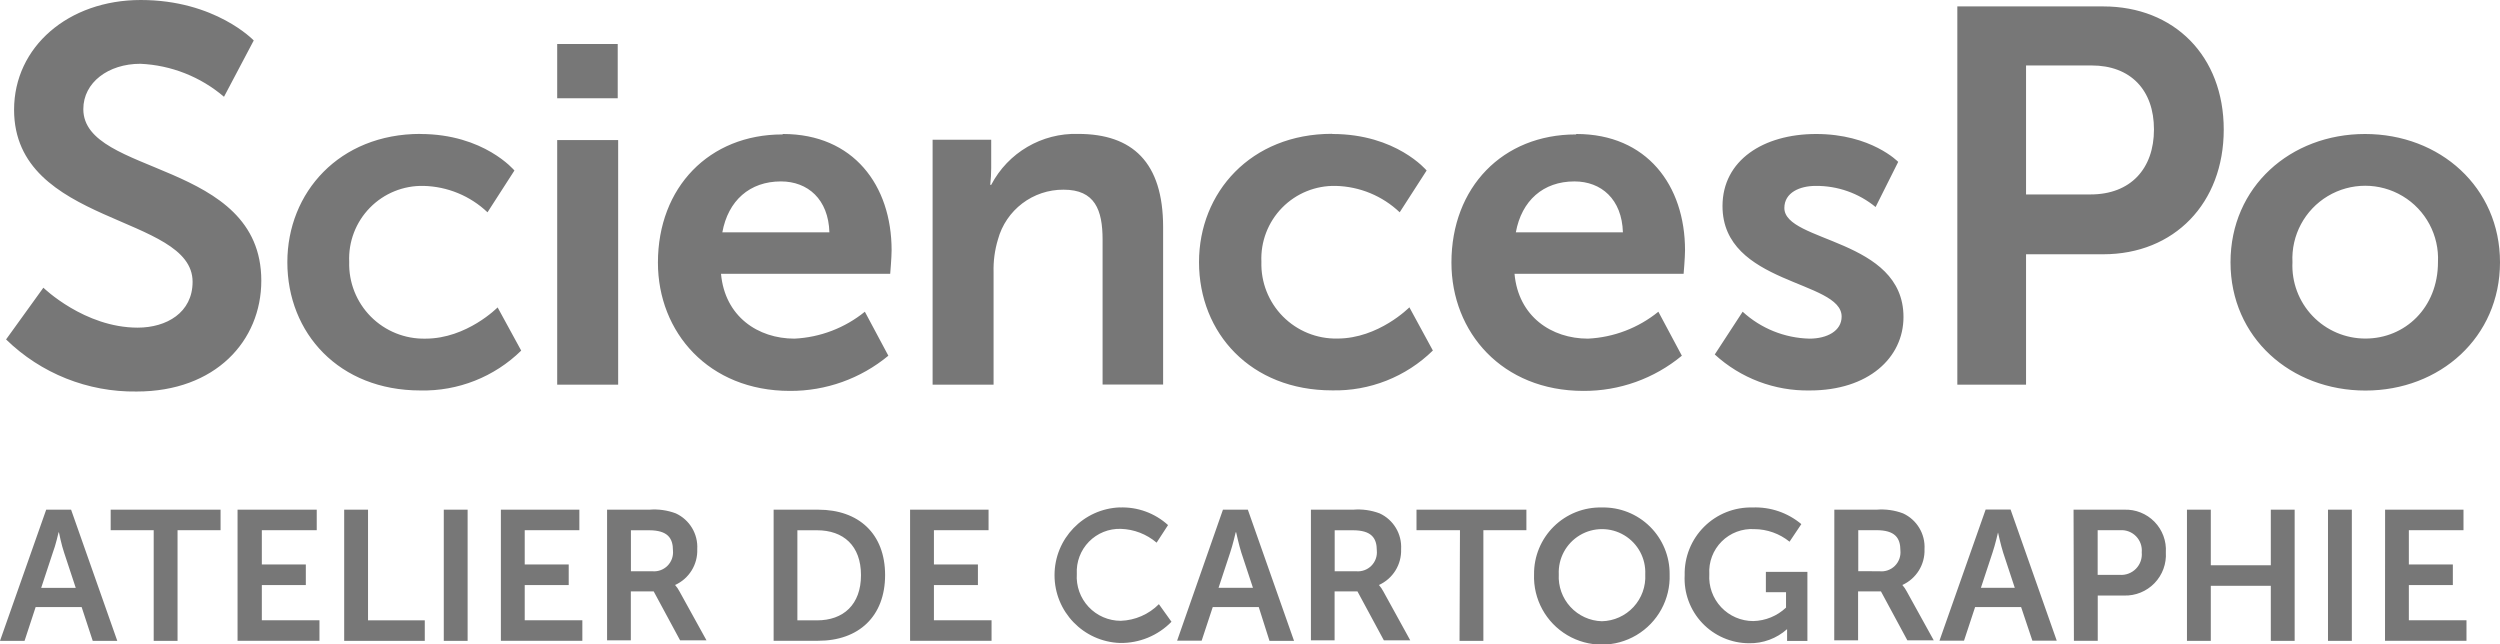
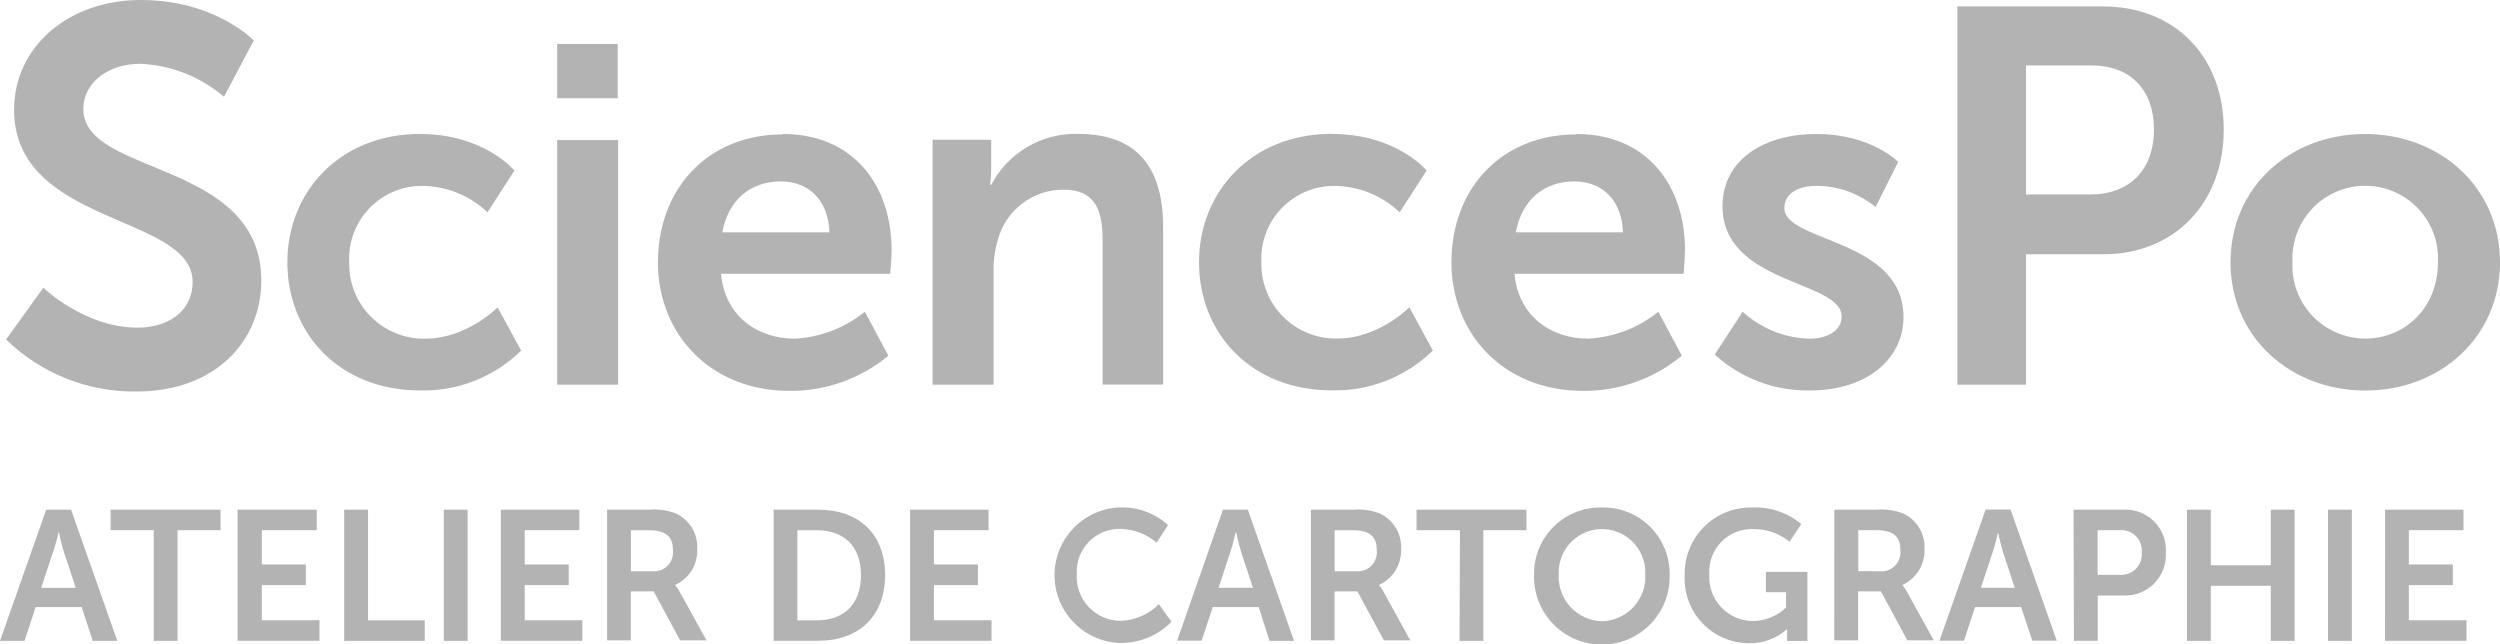
<svg xmlns="http://www.w3.org/2000/svg" viewBox="0 0 284.15 73.09">
  <defs>
-     <style>.cls-1{fill:#777;}</style>
+     <style>.cls-1{fill:#b3b3b3;}</style>
  </defs>
  <path class="cls-1" d="M4.93 32.7s4.66 4.54 10.72 4.54c3.27 0 6.24-1.7 6.24-5.21 0-7.69-20.29-6.36-20.29-19.56C1.6 5.33 7.77 0 16 0c8.48 0 12.84 4.6 12.84 4.6L25.46 11a15.7 15.7 0 0 0-9.51-3.75c-3.63 0-6.48 2.12-6.48 5.15 0 7.63 20.23 5.75 20.23 19.5 0 6.84-5.21 12.6-14.17 12.6A20.82 20.82 0 0 1 .69 38.58zM47.77 15.23c7.26 0 10.7 4.15 10.7 4.15l-3.06 4.75a10.92 10.92 0 0 0-7.26-3 8.27 8.27 0 0 0-8.46 8.63 8.48 8.48 0 0 0 8.68 8.73c4.69 0 8.19-3.55 8.19-3.55l2.68 4.91a15.86 15.86 0 0 1-11.46 4.53c-9.23 0-15.12-6.5-15.12-14.58 0-7.92 5.9-14.58 15.12-14.58M63.33 5h6.88v6.17h-6.88zm0 10.92h6.93v27.8h-6.93zM89 15.23c8 0 12.34 5.84 12.34 13.21 0 .82-.16 2.68-.16 2.68H81.95c.44 4.86 4.2 7.37 8.35 7.37a13.76 13.76 0 0 0 8-3.06l2.67 5a17.39 17.39 0 0 1-11.19 4c-9.23 0-15-6.66-15-14.58 0-8.57 5.84-14.57 14.14-14.57m5.35 11.13c-.11-3.77-2.46-5.79-5.51-5.79-3.55 0-6 2.18-6.66 5.79zM106 15.88h6.66v3.22a17.13 17.13 0 0 1-.11 1.91h.11a10.8 10.8 0 0 1 9.88-5.79c6.17 0 9.66 3.22 9.66 10.59v17.9h-6.88V27.24c0-3.38-.87-5.68-4.42-5.68a7.68 7.68 0 0 0-7.48 5.68 11.75 11.75 0 0 0-.49 3.71v12.77H106zM151.45 15.23c7.26 0 10.7 4.15 10.7 4.15l-3.06 4.75a10.92 10.92 0 0 0-7.26-3 8.27 8.27 0 0 0-8.46 8.63 8.47 8.47 0 0 0 8.63 8.72c4.7 0 8.19-3.55 8.19-3.55l2.67 4.91a15.86 15.86 0 0 1-11.46 4.53c-9.23 0-15.12-6.5-15.12-14.58 0-7.92 5.89-14.58 15.12-14.58M179.18 15.23c8 0 12.34 5.84 12.34 13.21 0 .82-.16 2.68-.16 2.68h-19.22c.44 4.86 4.2 7.37 8.35 7.37a13.75 13.75 0 0 0 8-3.06l2.67 5a17.39 17.39 0 0 1-11.19 4c-9.23 0-15-6.66-15-14.58 0-8.57 5.84-14.57 14.14-14.57m5.35 11.13c-.11-3.77-2.46-5.79-5.51-5.79-3.55 0-6 2.18-6.66 5.79zM198.07 35.43a11.64 11.64 0 0 0 7.59 3.06c2 0 3.66-.87 3.66-2.51 0-4.15-13.54-3.6-13.54-12.56 0-5.19 4.64-8.19 10.64-8.19 6.28 0 9.33 3.17 9.33 3.17l-2.57 5.13a10.57 10.57 0 0 0-6.82-2.4c-1.8 0-3.55.76-3.55 2.51 0 3.93 13.54 3.44 13.54 12.39 0 4.64-4 8.35-10.64 8.35a15.57 15.57 0 0 1-10.81-4.09zM222.47.73h16.59c8.05 0 13.69 5.63 13.69 14s-5.63 14.17-13.69 14.17h-8.78v14.82h-7.81zm15.14 21.37c4.54 0 7.21-2.91 7.21-7.39s-2.66-7.27-7.09-7.27h-7.45V22.1zM268.81 15.23c8.52 0 15.34 6.06 15.34 14.58s-6.82 14.58-15.29 14.58-15.34-6-15.34-14.58 6.82-14.58 15.29-14.58m.05 23.25c4.48 0 8.24-3.49 8.24-8.68a8.28 8.28 0 1 0-16.54 0 8.29 8.29 0 0 0 8.3 8.68M9.28 69H4.05l-1.26 3.84H0l5.25-14.91h2.83l5.25 14.91h-2.79zm-2.62-8.5S6.32 62 6 62.82l-1.32 4h3.93l-1.32-4C7 62 6.7 60.51 6.7 60.51zM17.47 60.26h-4.89v-2.33h12.49v2.33h-4.89v12.58h-2.71zM27 57.93h9v2.33h-6.24v3.9h5v2.34h-5v4h6.55v2.33H27zM39.12 57.93h2.71v12.58h6.45v2.33h-9.16zM50.44 57.93h2.71v14.91h-2.71zM56.93 57.93h8.92v2.33h-6.21v3.9h5v2.34h-5v4h6.55v2.33h-9.26zM69 57.93h4.81a6.93 6.93 0 0 1 3 .42 4.21 4.21 0 0 1 2.44 4.07 4.29 4.29 0 0 1-2.52 4.07 3.65 3.65 0 0 1 .5.73l3.07 5.56h-3l-3-5.56h-2.6v5.56H69zm5.14 7a2.16 2.16 0 0 0 2.35-2.35c0-1.43-.61-2.31-2.73-2.31h-2.05v4.66zM87.93 57.93H93c4.6 0 7.6 2.73 7.6 7.43s-3 7.47-7.6 7.47h-5.07zm4.93 12.58c3 0 5-1.79 5-5.14s-2-5.1-5-5.1h-2.23v10.24zM103.44 57.93h8.92v2.33h-6.21v3.9h5v2.34h-5v4h6.55v2.33h-9.26zM127.26 57.68a7.71 7.71 0 0 1 5.5 2l-1.3 2a6.57 6.57 0 0 0-4.07-1.57 4.86 4.86 0 0 0-5 5.12 5 5 0 0 0 5 5.33 6.42 6.42 0 0 0 4.33-1.89l1.43 2a8 8 0 0 1-5.86 2.41 7.71 7.71 0 0 1 0-15.41zM143.07 69h-5.23l-1.26 3.82h-2.79L139 57.93h2.83l5.25 14.91h-2.79zm-2.62-8.5s-.34 1.47-.63 2.31l-1.32 4h3.91l-1.32-4c-.27-.84-.59-2.31-.59-2.31zM149 57.93h4.81a6.94 6.94 0 0 1 3 .42 4.21 4.21 0 0 1 2.44 4.07 4.29 4.29 0 0 1-2.52 4.07 3.7 3.7 0 0 1 .5.73l3.06 5.56h-3l-3-5.56h-2.6v5.56H149zm5.14 7a2.16 2.16 0 0 0 2.35-2.35c0-1.43-.61-2.31-2.73-2.31h-2.06v4.66zM165.94 60.26H161v-2.33h12.49v2.33h-4.89v12.58h-2.71zM182.07 57.68a7.53 7.53 0 0 1 7.7 7.6 7.71 7.71 0 1 1-15.41 0 7.53 7.53 0 0 1 7.71-7.6zm0 12.93a5.05 5.05 0 0 0 4.93-5.33 4.92 4.92 0 1 0-9.83 0 5.05 5.05 0 0 0 4.9 5.33zM199.2 57.68a8.12 8.12 0 0 1 5.54 1.89l-1.34 2a6.42 6.42 0 0 0-4-1.43 4.83 4.83 0 0 0-5.12 5.12 5 5 0 0 0 5 5.33 5.61 5.61 0 0 0 3.72-1.53v-1.75h-2.29V65h4.72v7.85h-2.31v-.71-.63a6.32 6.32 0 0 1-4.33 1.6 7.34 7.34 0 0 1-7.31-7.73 7.52 7.52 0 0 1 7.72-7.7zM208.49 57.93h4.81a6.93 6.93 0 0 1 3 .42 4.21 4.21 0 0 1 2.44 4.07 4.29 4.29 0 0 1-2.52 4.07 3.65 3.65 0 0 1 .5.73l3.07 5.56h-3l-3-5.56h-2.6v5.56h-2.71zm5.14 7a2.16 2.16 0 0 0 2.37-2.36c0-1.43-.61-2.31-2.73-2.31h-2.06v4.66zM229.72 69h-5.23l-1.26 3.82h-2.79l5.25-14.91h2.83l5.25 14.91H231zm-2.62-8.5s-.34 1.47-.63 2.31l-1.32 4H229l-1.32-4c-.27-.84-.59-2.31-.59-2.31zM235.68 57.93h5.75a4.57 4.57 0 0 1 4.74 4.85 4.62 4.62 0 0 1-4.74 4.91h-3v5.14h-2.71zm5.25 7.41a2.34 2.34 0 0 0 2.5-2.56 2.31 2.31 0 0 0-2.43-2.52h-2.58v5.08zM248.57 57.93h2.71v6.32h6.82v-6.32h2.71v14.91h-2.71v-6.26h-6.82v6.26h-2.71zM264.6 57.93h2.71v14.91h-2.71zM271.09 57.93H280v2.33h-6.21v3.9h5v2.34h-5v4h6.55v2.33h-9.26z" />
</svg>
